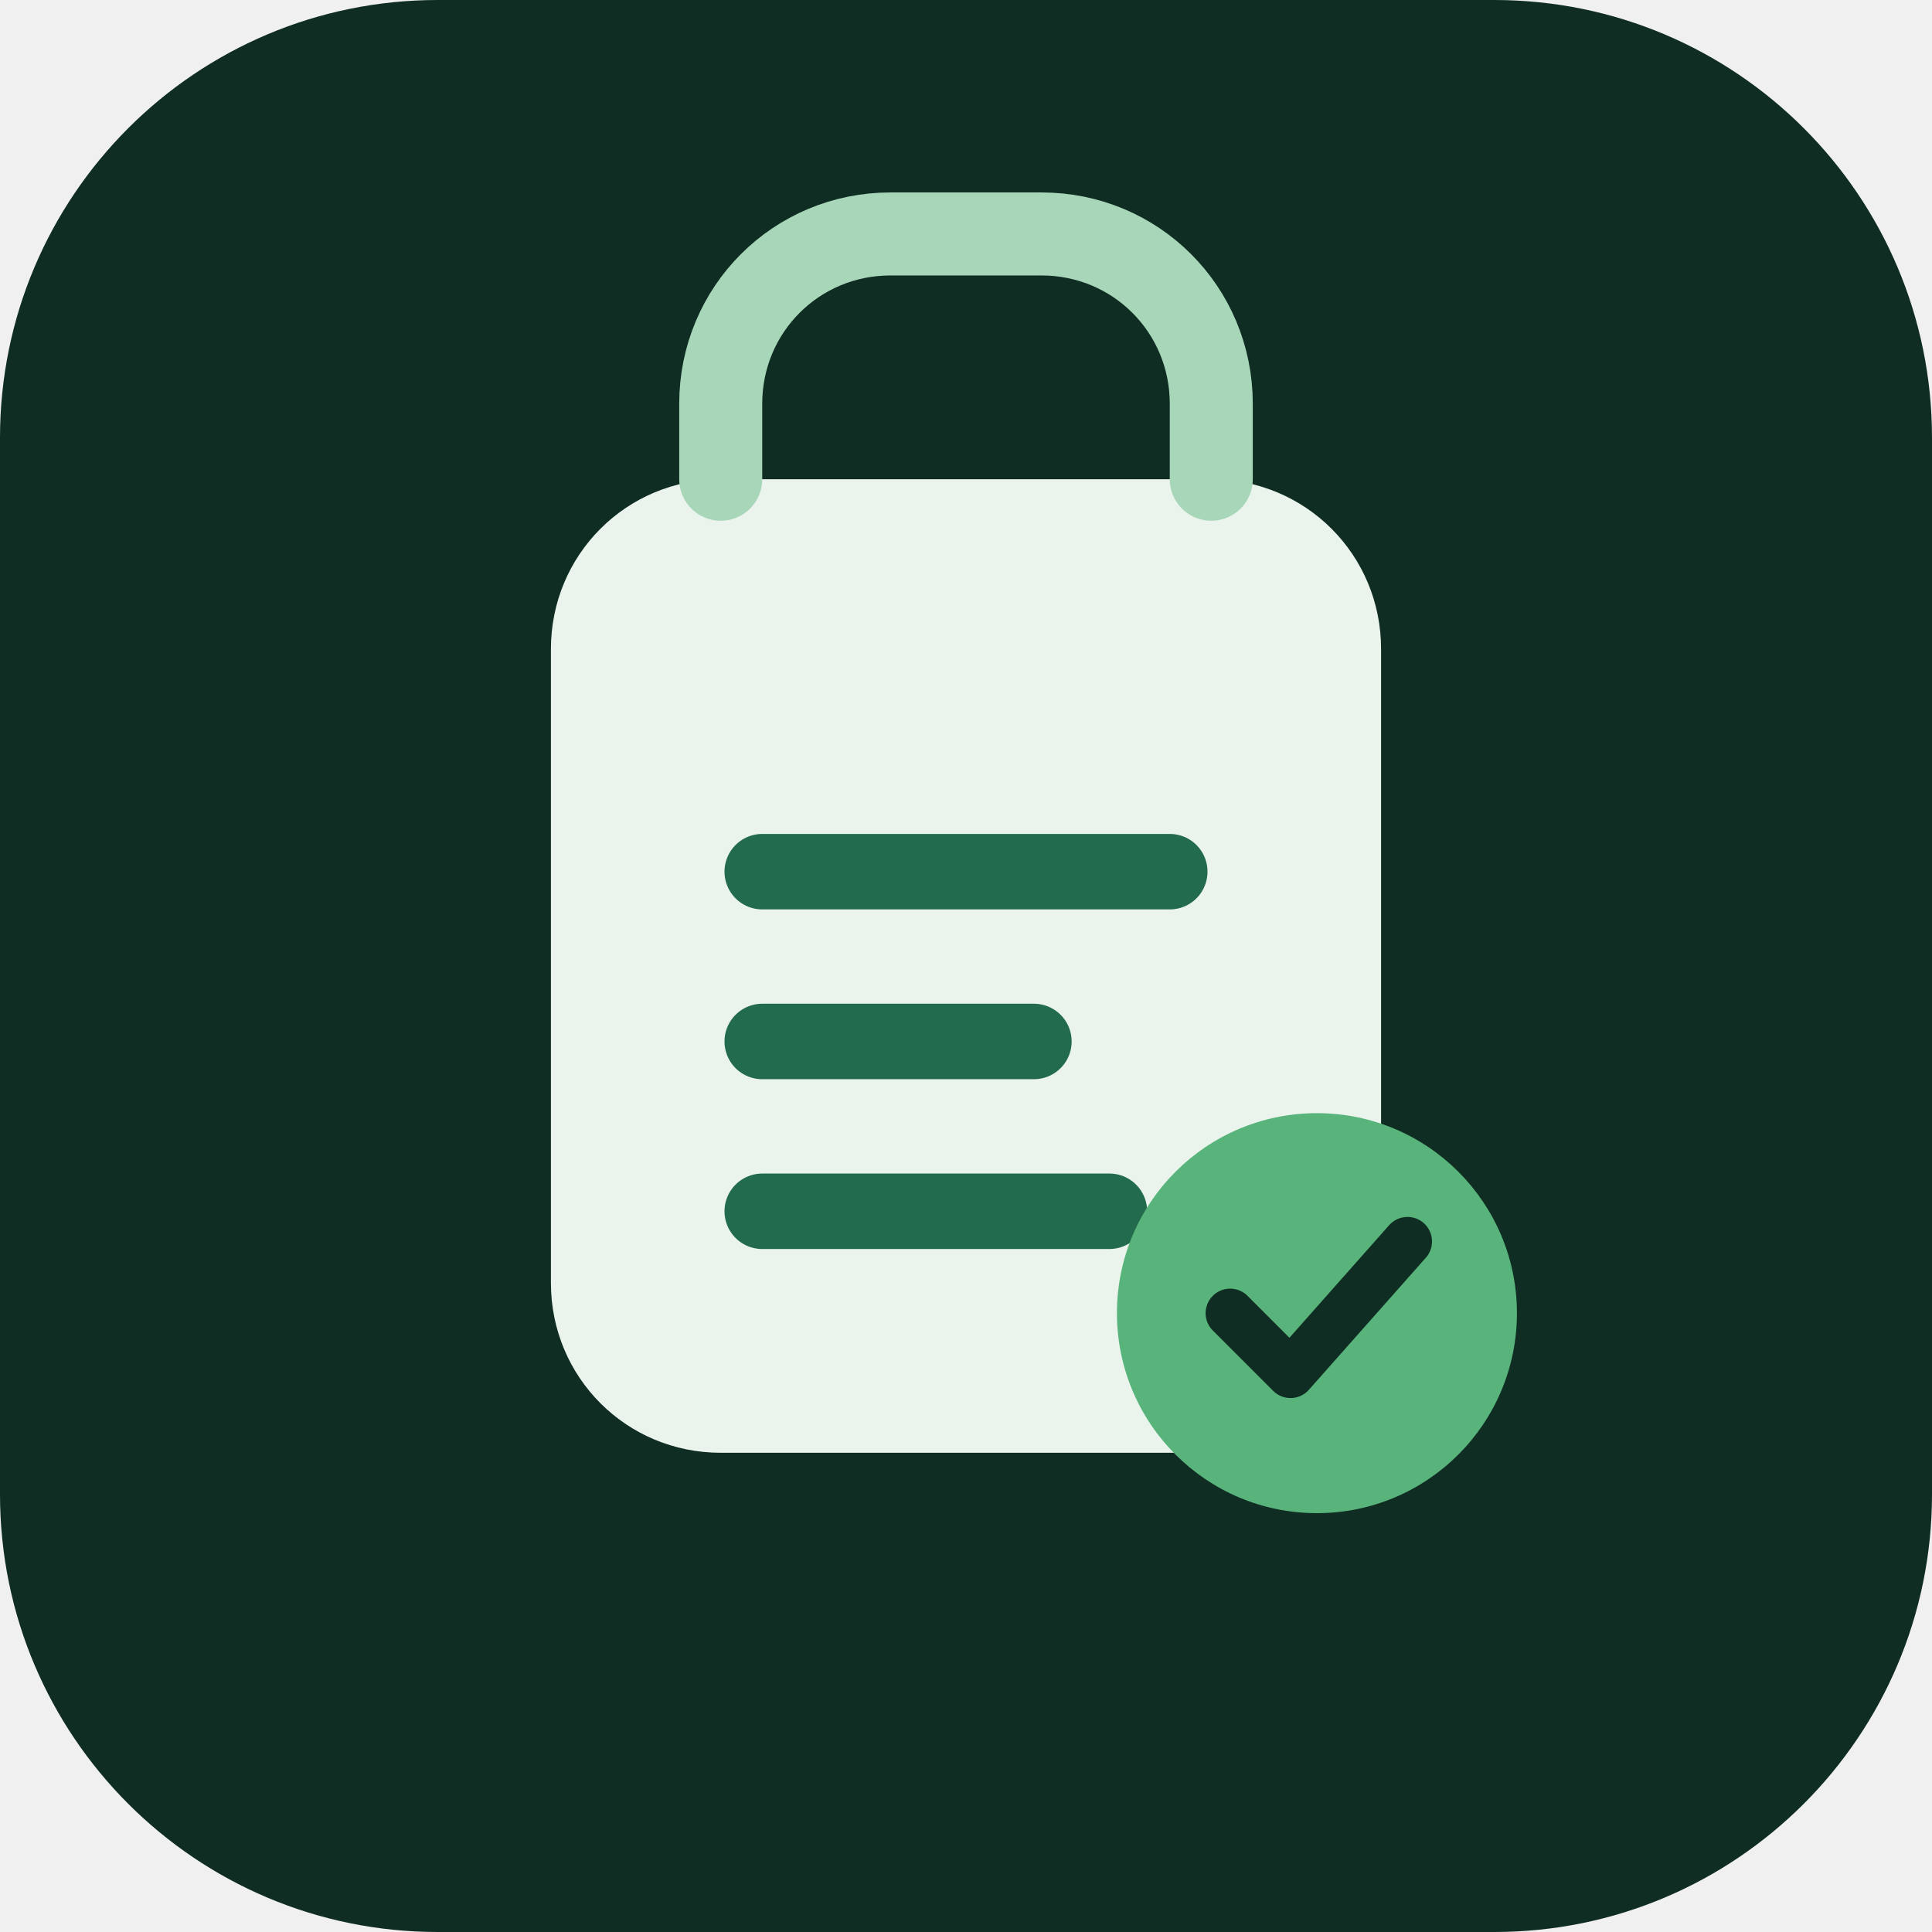
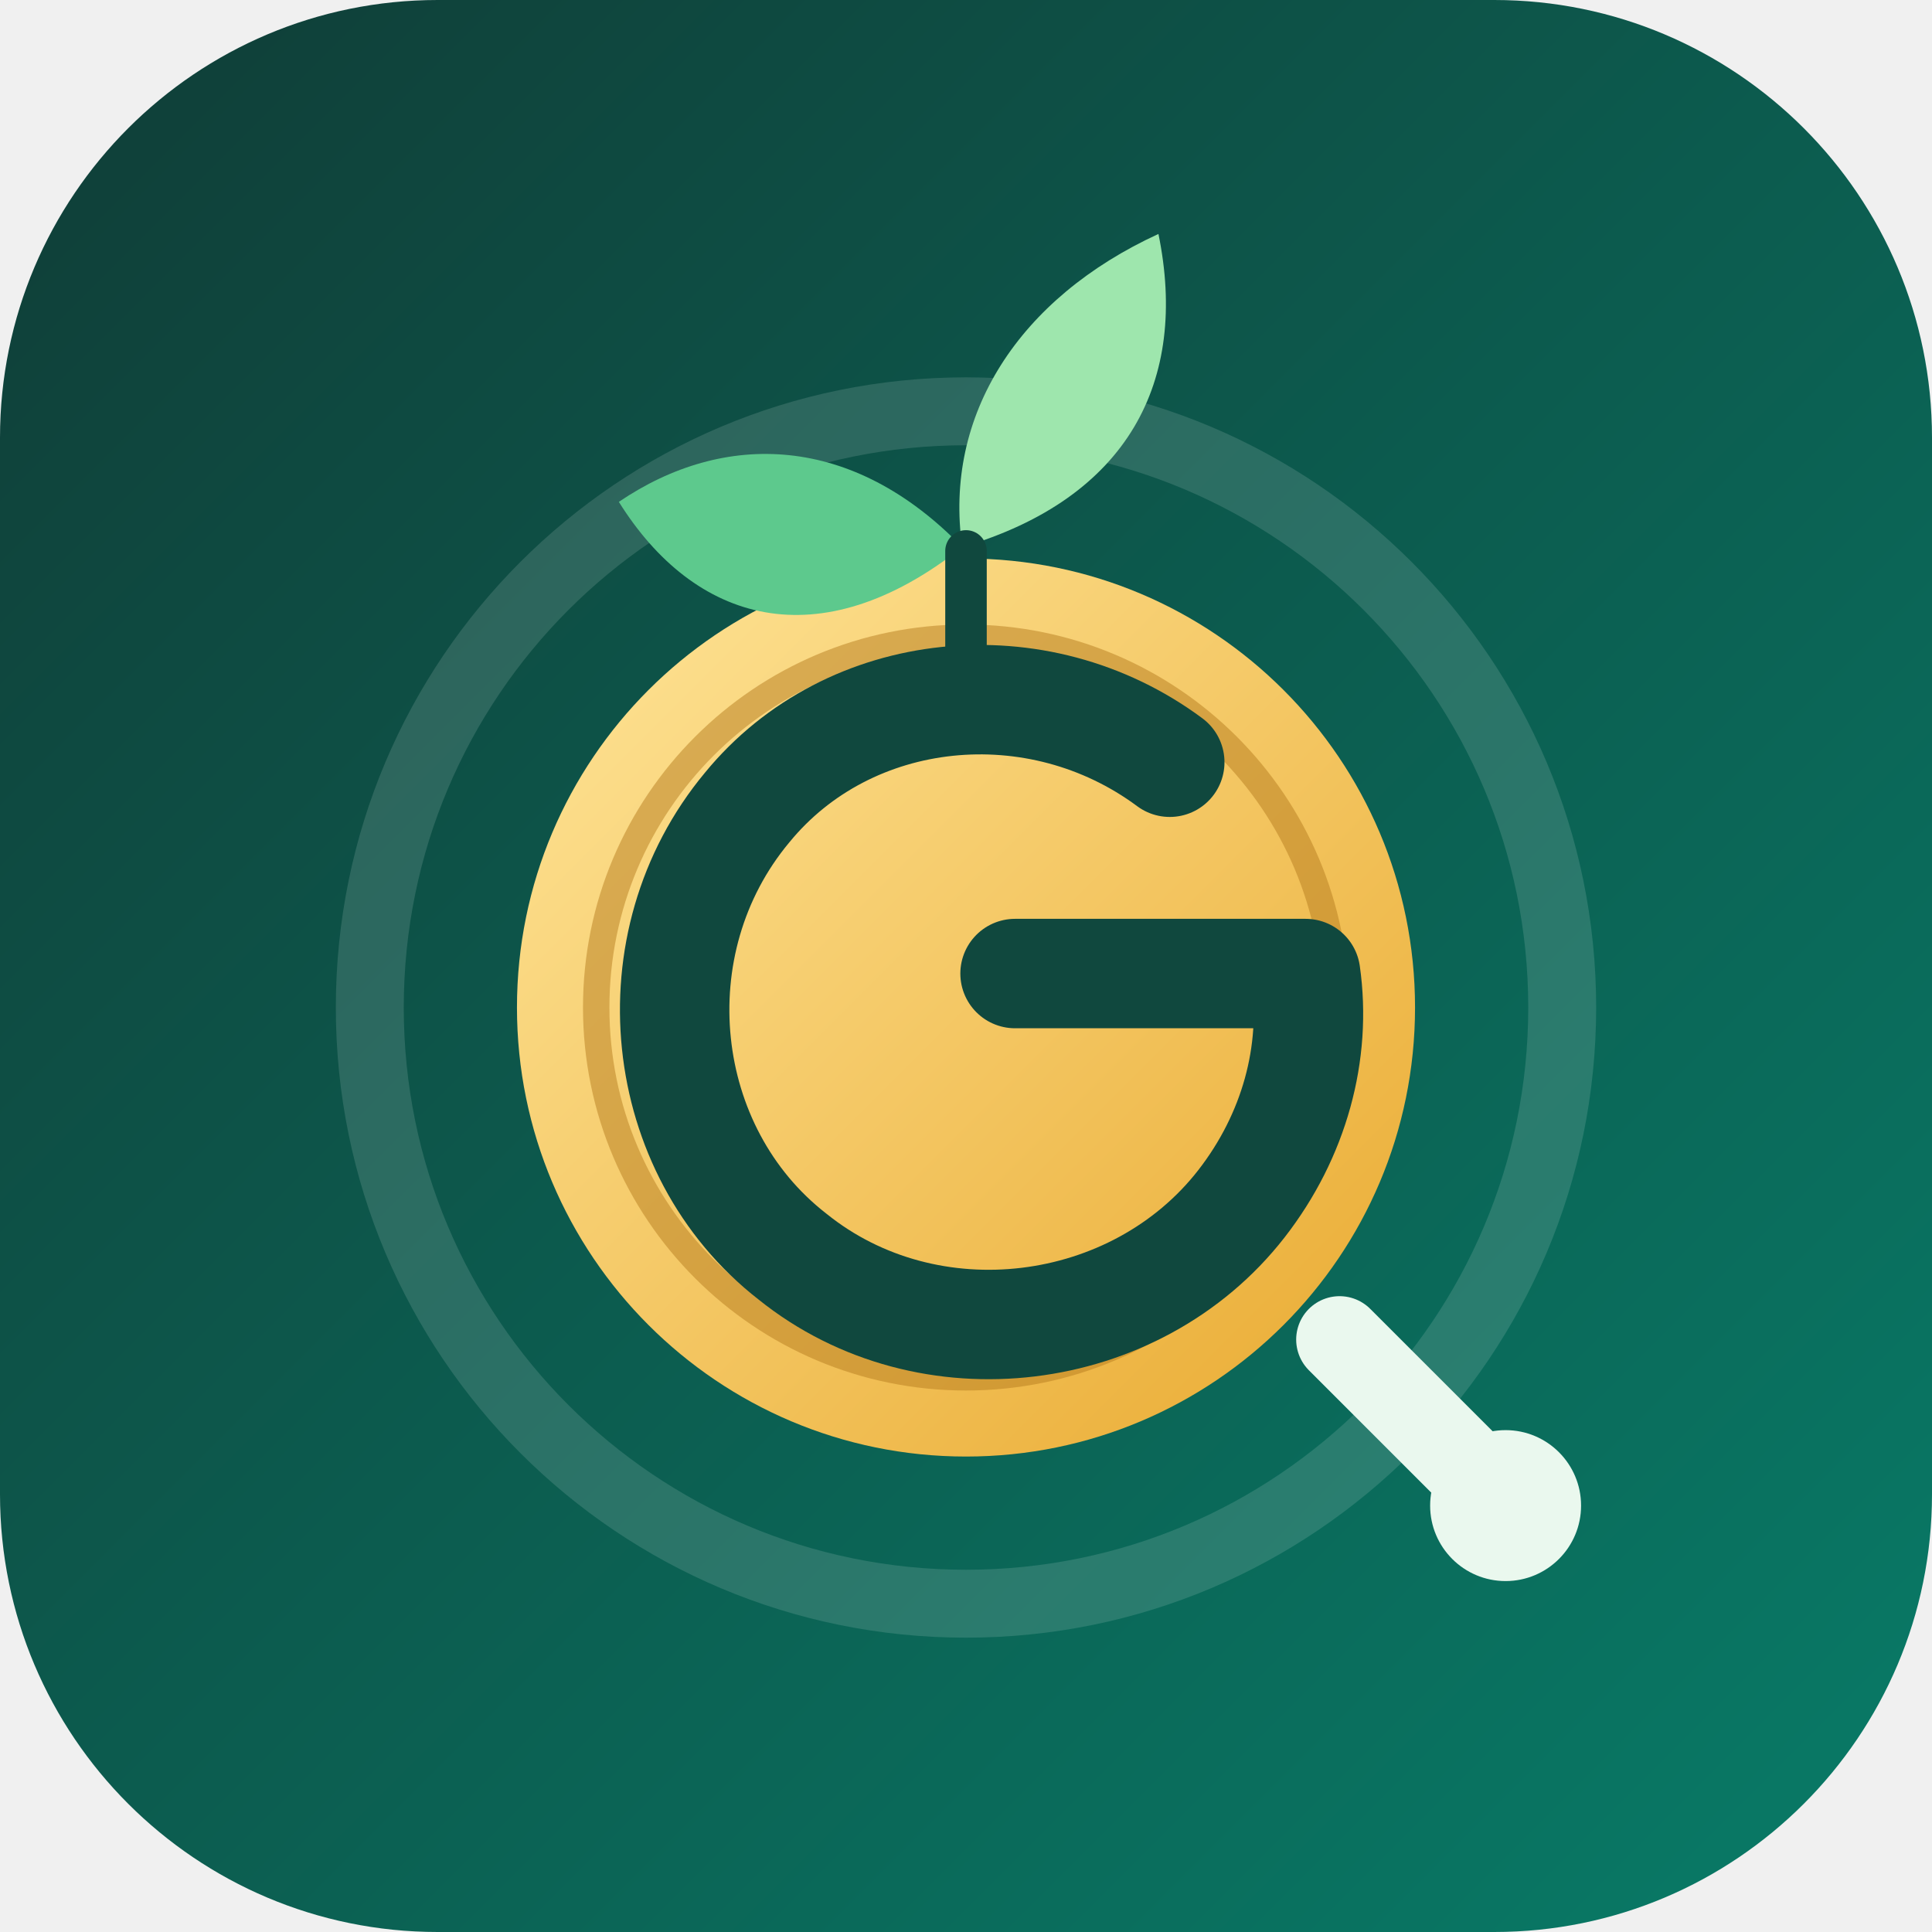
<svg xmlns="http://www.w3.org/2000/svg" width="512" height="512" viewBox="0 0 512 512">
-   <rect width="512" height="512" rx="116" fill="#102d24" />
-   <path d="M146 172c0-25 20-45 45-45h130c25 0 45 20 45 45v168c0 25-20 45-45 45H191c-25 0-45-20-45-45V172Z" fill="#eaf4ed" />
-   <path d="M191 127v-20c0-25 20-45 45-45h40c25 0 45 20 45 45v20" fill="none" stroke="#a8d6b8" stroke-width="22" stroke-linecap="round" />
-   <path d="M202 231h108M202 276h72M202 321h92" stroke="#236b4d" stroke-width="20" stroke-linecap="round" />
-   <circle cx="349" cy="348" r="53" fill="#58b47a" />
-   <path d="M326 348l16 16 31-35" fill="none" stroke="#102d24" stroke-width="13" stroke-linecap="round" stroke-linejoin="round" />
+   <defs>
+     <linearGradient id="bg" x1="0" y1="0" x2="1" y2="1">
+       <stop stop-color="#103c36" />
+       <stop offset="1" stop-color="#087c68" />
+     </linearGradient>
+     <linearGradient id="coin" x1="0" y1="0" x2="1" y2="1">
+       <stop stop-color="#ffe69a" />
+       <stop offset="1" stop-color="#e9a92f" />
+     </linearGradient>
+   </defs>
+   <rect width="512" height="512" rx="116" fill="url(#bg)" />
+   <circle cx="256" cy="267" r="158" fill="none" stroke="#ffffff" stroke-opacity=".13" stroke-width="18" />
+   <circle cx="256" cy="267" r="119" fill="url(#coin)" />
+   <circle cx="256" cy="267" r="98" fill="none" stroke="#b77c1e" stroke-opacity=".5" stroke-width="7" />
+   <path d="M310 202c-35-26-85-21-112 12-30 36-24 91 12 119 36 29 91 22 119-14 14-18 20-40 17-61h-77" fill="none" stroke="#10483e" stroke-width="29" stroke-linecap="round" stroke-linejoin="round" />
+   <path d="M255 145c-5-35 15-66 52-83 8 39-8 70-52 83Z" fill="#9ee6ad" />
+   <path d="M255 145c-29-30-63-31-91-12 20 32 53 42 91 12Z" fill="#5dc98d" />
+   <path d="M256 146v36" stroke="#10483e" stroke-width="11" stroke-linecap="round" />
+   <path d="M355 355l43 43" stroke="#eaf8ee" stroke-width="23" stroke-linecap="round" />
+   <circle cx="399" cy="399" r="20" fill="#eaf8ee" />
</svg>
